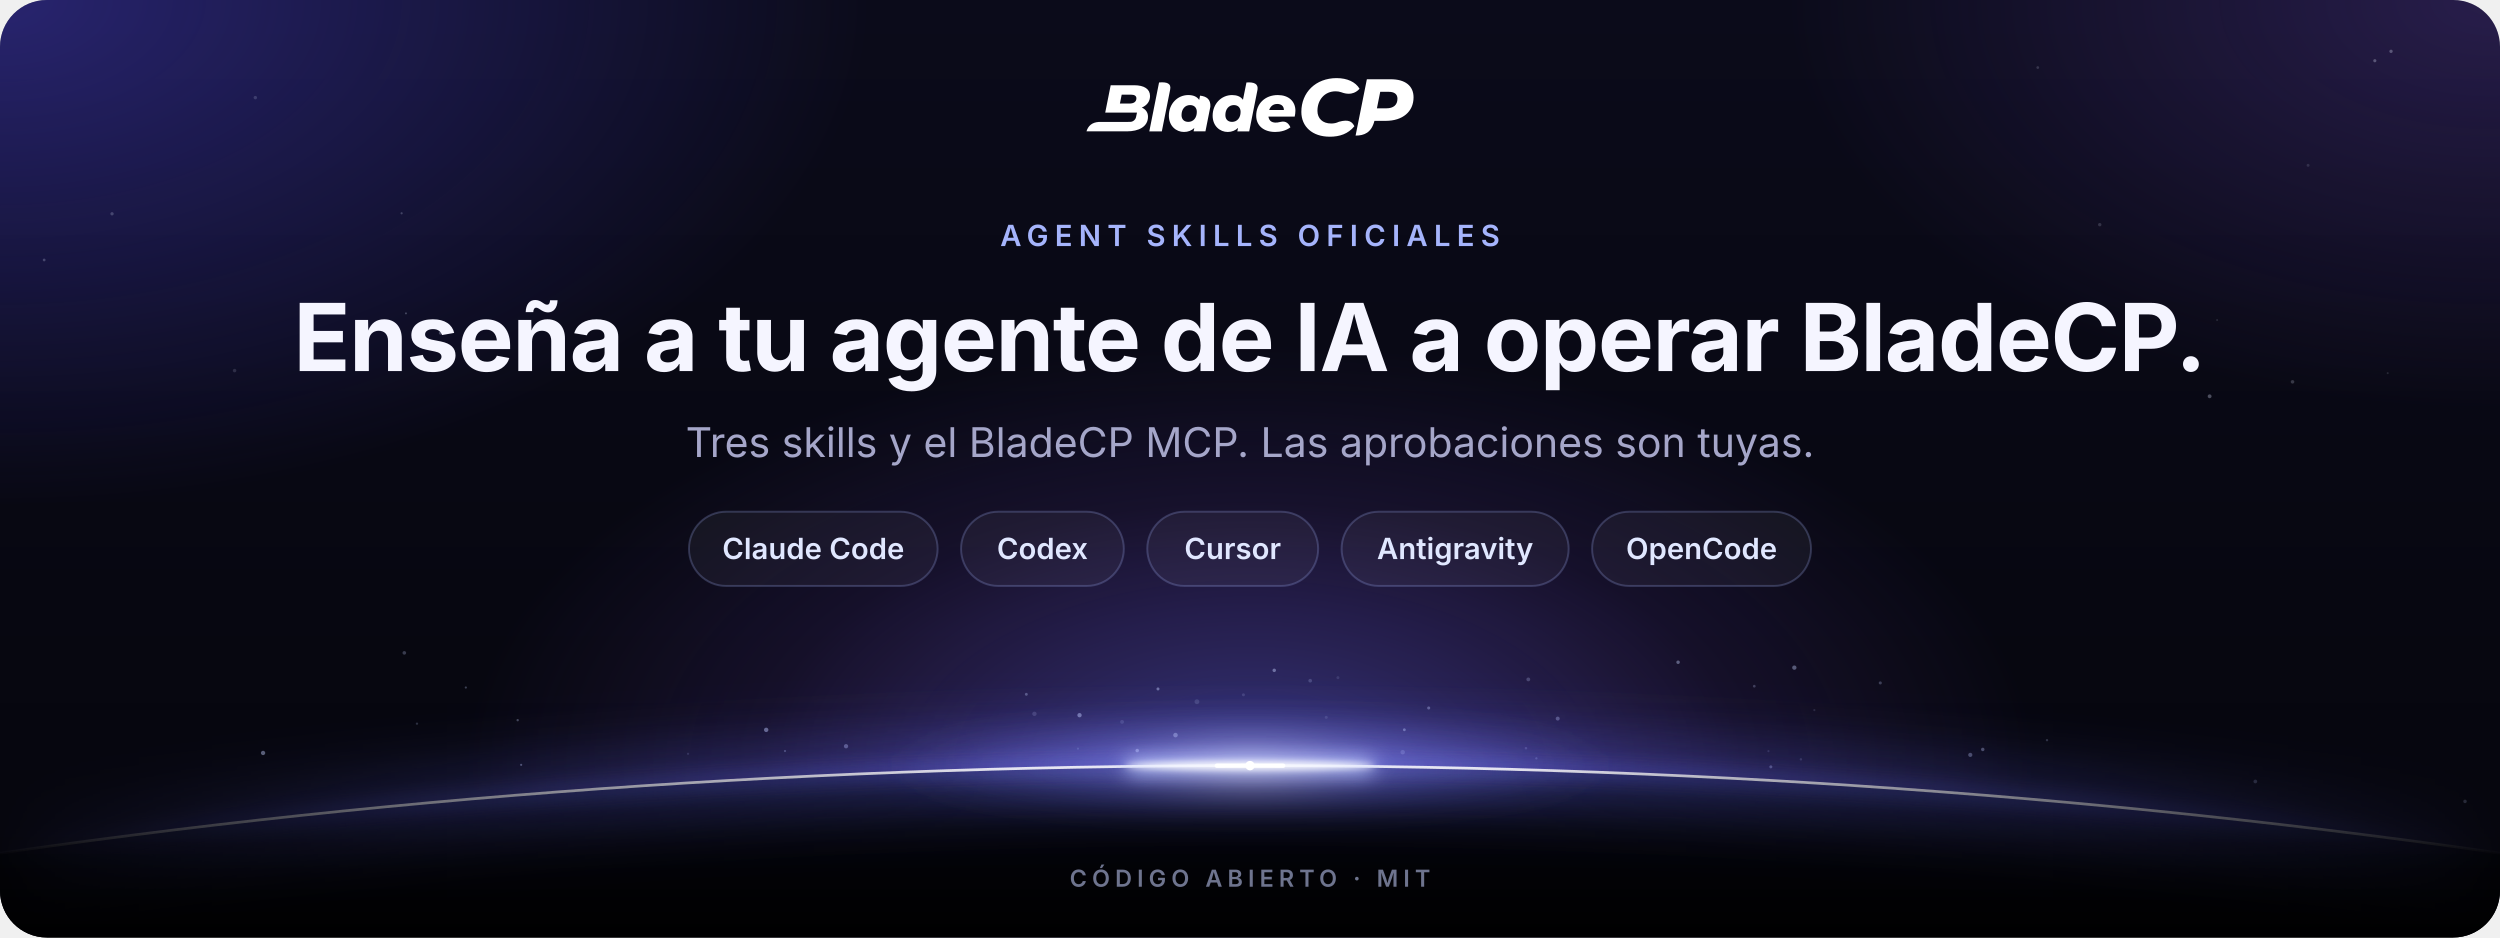
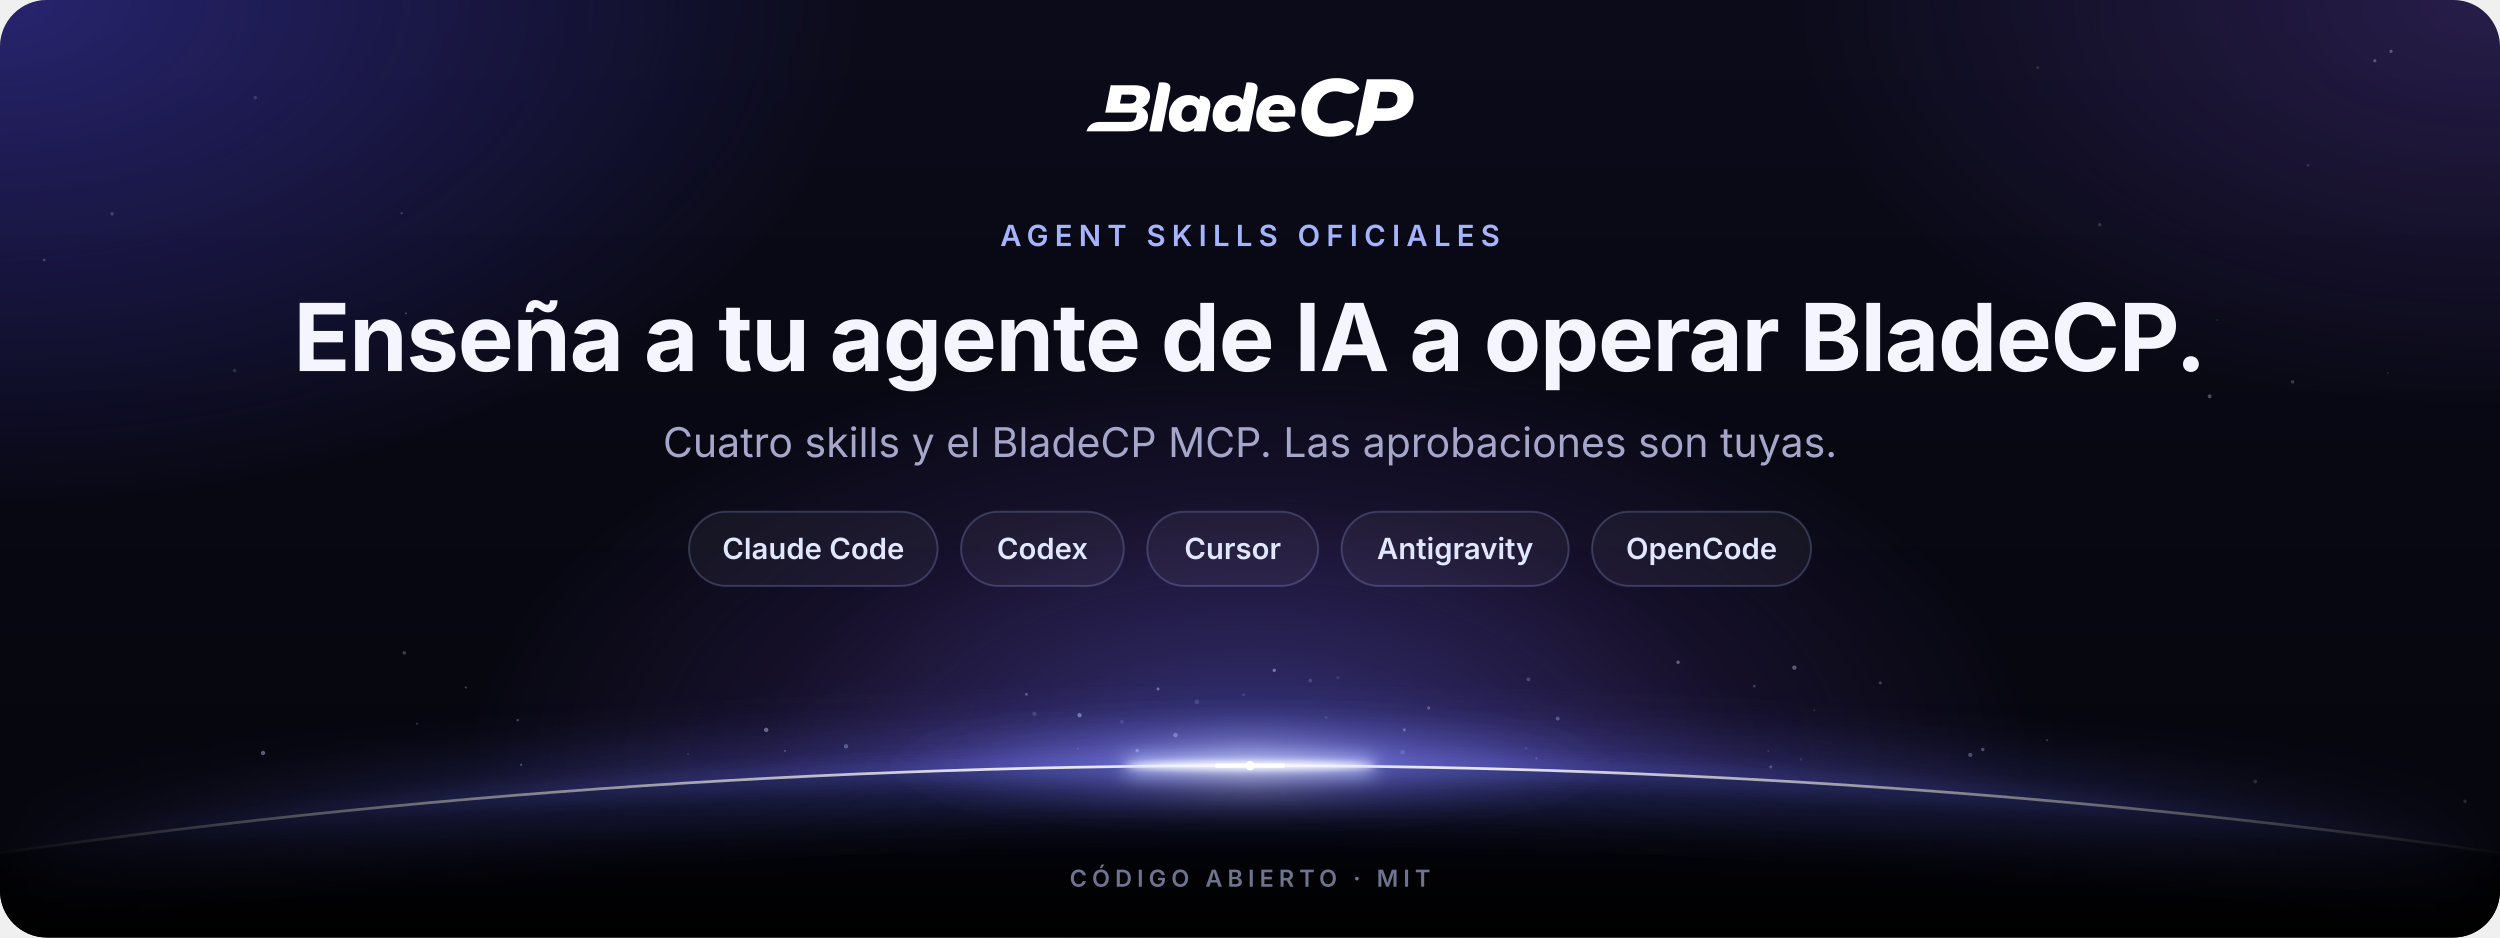
<svg xmlns="http://www.w3.org/2000/svg" width="1280" height="480" viewBox="0 0 1280 480" role="img" aria-labelledby="title desc">
  <style>.sweep-core{animation:bcp-core 12s cubic-bezier(.45,0,.55,1) -6s infinite alternate}.sweep-glow{animation:bcp-glow 12s cubic-bezier(.45,0,.55,1) -6s infinite alternate}.atmo{animation:bcp-atmo 9s ease-in-out infinite}@keyframes bcp-core{from{stroke-dashoffset:-236.01px}to{stroke-dashoffset:-1135.59px}}@keyframes bcp-glow{from{stroke-dashoffset:-193.01px}to{stroke-dashoffset:-1092.59px}}@keyframes bcp-atmo{50%{opacity:.78}}@media (prefers-reduced-motion:reduce){.sweep-core,.sweep-glow,.atmo{animation:none}}</style>
  <defs>
    <linearGradient id="sky" x1="0" y1="0" x2="0" y2="1">
      <stop offset="0" stop-color="#0b0b1a" />
      <stop offset="1" stop-color="#05050c" />
    </linearGradient>
    <radialGradient id="glowA" cx="0" cy="0" r="1" gradientUnits="userSpaceOnUse" gradientTransform="translate(0 0) scale(620 360)">
      <stop offset="0" stop-color="#4f46e5" stop-opacity=".42" />
      <stop offset=".72" stop-color="#4f46e5" stop-opacity="0" />
    </radialGradient>
    <radialGradient id="glowB" cx="0" cy="0" r="1" gradientUnits="userSpaceOnUse" gradientTransform="translate(1280 0) scale(520 300)">
      <stop offset="0" stop-color="#8b5cf6" stop-opacity=".22" />
      <stop offset=".7" stop-color="#8b5cf6" stop-opacity="0" />
    </radialGradient>
    <radialGradient id="atmo" cx="0" cy="0" r="1" gradientUnits="userSpaceOnUse" gradientTransform="translate(640 392) scale(563.2 300)">
      <stop offset="0" stop-color="#6366f1" stop-opacity=".46" />
      <stop offset=".45" stop-color="#8b5cf6" stop-opacity=".11" />
      <stop offset=".72" stop-color="#8b5cf6" stop-opacity="0" />
    </radialGradient>
    <linearGradient id="planet" gradientUnits="userSpaceOnUse" x1="0" y1="392" x2="0" y2="482">
      <stop offset="0" stop-color="#05060f" />
      <stop offset="1" stop-color="#000" />
    </linearGradient>
    <linearGradient id="fadeG" x1="0" y1="0" x2="1" y2="0">
      <stop offset="0" stop-color="#000" />
      <stop offset=".16" stop-color="#737373" />
      <stop offset=".4" stop-color="#fff" />
      <stop offset=".6" stop-color="#fff" />
      <stop offset=".84" stop-color="#737373" />
      <stop offset="1" stop-color="#000" />
    </linearGradient>
    <mask id="fade" maskUnits="userSpaceOnUse" x="0" y="0" width="1280" height="480">
      <rect width="1280" height="480" fill="url(#fadeG)" />
    </mask>
    <radialGradient id="sun">
      <stop offset="0" stop-color="#fff" stop-opacity=".8" />
      <stop offset=".3" stop-color="#6366f1" stop-opacity=".45" />
      <stop offset=".7" stop-color="#6366f1" stop-opacity="0" />
    </radialGradient>
    <filter id="b16" filterUnits="userSpaceOnUse" x="-100" y="0" width="1480" height="480">
      <feGaussianBlur stdDeviation="16" />
    </filter>
    <filter id="b10" filterUnits="userSpaceOnUse" x="-100" y="0" width="1480" height="480">
      <feGaussianBlur stdDeviation="10" />
    </filter>
    <filter id="b5" filterUnits="userSpaceOnUse" x="-100" y="0" width="1480" height="480">
      <feGaussianBlur stdDeviation="5" />
    </filter>
    <filter id="b2" filterUnits="userSpaceOnUse" x="-100" y="0" width="1480" height="480">
      <feGaussianBlur stdDeviation="1.6" />
    </filter>
    <clipPath id="frame">
      <rect width="1280" height="480" rx="24" />
    </clipPath>
  </defs>
  <g clip-path="url(#frame)">
    <rect width="1280" height="480" fill="url(#sky)" />
    <rect width="1280" height="480" fill="url(#glowA)" />
    <rect width="1280" height="480" fill="url(#glowB)" />
    <rect class="atmo" width="1280" height="480" fill="url(#atmo)" />
    <g>
      <circle cx="574.49" cy="369.6" r="0.99" fill="#c7d2fe" fill-opacity="0.15" />
      <circle cx="401.92" cy="384.52" r="0.54" fill="#c7d2fe" fill-opacity="0.3" />
      <circle cx="905.44" cy="384.58" r="0.55" fill="#c7d2fe" fill-opacity="0.15" />
      <circle cx="213.49" cy="370.52" r="0.59" fill="#c7d2fe" fill-opacity="0.2" />
      <circle cx="207.01" cy="334.27" r="0.93" fill="#c7d2fe" fill-opacity="0.26" />
      <circle cx="718.19" cy="385.13" r="1.14" fill="#c7d2fe" fill-opacity="0.22" />
      <circle cx="719.03" cy="373.64" r="0.73" fill="#c7d2fe" fill-opacity="0.41" />
      <circle cx="782.49" cy="347.86" r="0.98" fill="#c7d2fe" fill-opacity="0.25" />
      <circle cx="551.92" cy="383.3" r="0.54" fill="#c7d2fe" fill-opacity="0.19" />
      <circle cx="525.48" cy="355.49" r="0.74" fill="#c7d2fe" fill-opacity="0.33" />
      <circle cx="433.17" cy="382.07" r="1.1" fill="#c7d2fe" fill-opacity="0.37" />
      <circle cx="652.41" cy="343.21" r="0.89" fill="#c7d2fe" fill-opacity="0.44" />
      <circle cx="612.83" cy="359.28" r="1.24" fill="#c7d2fe" fill-opacity="0.16" />
      <circle cx="265.05" cy="368.72" r="0.61" fill="#c7d2fe" fill-opacity="0.3" />
      <circle cx="1008.79" cy="386.5" r="1.07" fill="#c7d2fe" fill-opacity="0.33" />
      <circle cx="797.55" cy="367.92" r="1.02" fill="#c7d2fe" fill-opacity="0.33" />
      <circle cx="392.29" cy="373.69" r="1.13" fill="#c7d2fe" fill-opacity="0.46" />
      <circle cx="266.83" cy="391.6" r="0.55" fill="#c7d2fe" fill-opacity="0.37" />
      <circle cx="731.49" cy="362.49" r="0.79" fill="#c7d2fe" fill-opacity="0.36" />
      <circle cx="922.06" cy="388.79" r="0.63" fill="#c7d2fe" fill-opacity="0.16" />
      <circle cx="1048.07" cy="378.96" r="0.6" fill="#c7d2fe" fill-opacity="0.21" />
      <circle cx="238.51" cy="352.01" r="0.56" fill="#c7d2fe" fill-opacity="0.28" />
      <circle cx="134.69" cy="385.51" r="1.11" fill="#c7d2fe" fill-opacity="0.43" />
      <circle cx="592.89" cy="352.74" r="0.77" fill="#c7d2fe" fill-opacity="0.44" />
      <circle cx="781.3" cy="383.07" r="0.63" fill="#c7d2fe" fill-opacity="0.2" />
      <circle cx="670.82" cy="348.52" r="0.94" fill="#c7d2fe" fill-opacity="0.21" />
      <circle cx="906.67" cy="392.63" r="0.78" fill="#c7d2fe" fill-opacity="0.32" />
      <circle cx="1015.17" cy="383.71" r="0.89" fill="#c7d2fe" fill-opacity="0.34" />
      <circle cx="601.85" cy="376.37" r="1.17" fill="#c7d2fe" fill-opacity="0.4" />
      <circle cx="962.71" cy="349.66" r="0.79" fill="#c7d2fe" fill-opacity="0.26" />
      <circle cx="928.94" cy="363.56" r="0.55" fill="#c7d2fe" fill-opacity="0.14" />
      <circle cx="679.04" cy="367.28" r="0.76" fill="#c7d2fe" fill-opacity="0.14" />
      <circle cx="786.62" cy="388.26" r="0.58" fill="#c7d2fe" fill-opacity="0.25" />
      <circle cx="1154.72" cy="400.12" r="0.96" fill="#c7d2fe" fill-opacity="0.17" />
      <circle cx="636.64" cy="355.74" r="0.77" fill="#c7d2fe" fill-opacity="0.16" />
      <circle cx="352.28" cy="385.95" r="0.56" fill="#c7d2fe" fill-opacity="0.16" />
      <circle cx="529.63" cy="365.48" r="1.12" fill="#c7d2fe" fill-opacity="0.18" />
      <circle cx="1262.09" cy="410.32" r="0.9" fill="#c7d2fe" fill-opacity="0.17" />
      <circle cx="582.25" cy="384.29" r="0.9" fill="#c7d2fe" fill-opacity="0.47" />
      <circle cx="898.19" cy="351.34" r="0.7" fill="#c7d2fe" fill-opacity="0.25" />
      <circle cx="859.18" cy="339.07" r="0.9" fill="#c7d2fe" fill-opacity="0.4" />
      <circle cx="552.72" cy="366.18" r="1.11" fill="#c7d2fe" fill-opacity="0.47" />
      <circle cx="918.7" cy="341.83" r="1.11" fill="#c7d2fe" fill-opacity="0.39" />
      <circle cx="685.02" cy="346.97" r="0.77" fill="#c7d2fe" fill-opacity="0.13" />
      <circle cx="205.63" cy="109.2" r="0.56" fill="#e0e7ff" fill-opacity="0.23" />
      <circle cx="1131.33" cy="202.9" r="0.99" fill="#e0e7ff" fill-opacity="0.31" />
      <circle cx="1043.33" cy="34.59" r="0.71" fill="#e0e7ff" fill-opacity="0.17" />
      <circle cx="1173.78" cy="195.5" r="0.91" fill="#e0e7ff" fill-opacity="0.21" />
      <circle cx="1215.91" cy="31.09" r="0.81" fill="#e0e7ff" fill-opacity="0.3" />
      <circle cx="130.73" cy="49.99" r="0.88" fill="#e0e7ff" fill-opacity="0.17" />
      <circle cx="1135.16" cy="163.86" r="0.5" fill="#e0e7ff" fill-opacity="0.13" />
      <circle cx="22.61" cy="133.11" r="0.71" fill="#e0e7ff" fill-opacity="0.24" />
      <circle cx="1181.74" cy="84.64" r="0.75" fill="#e0e7ff" fill-opacity="0.13" />
      <circle cx="207.85" cy="160.44" r="0.51" fill="#e0e7ff" fill-opacity="0.26" />
      <circle cx="120.11" cy="189.74" r="0.9" fill="#e0e7ff" fill-opacity="0.15" />
      <circle cx="1075.07" cy="115.03" r="0.87" fill="#e0e7ff" fill-opacity="0.17" />
      <circle cx="1224.21" cy="26.28" r="0.86" fill="#e0e7ff" fill-opacity="0.3" />
      <circle cx="1222.51" cy="191.04" r="0.52" fill="#e0e7ff" fill-opacity="0.13" />
      <circle cx="225.47" cy="170.54" r="0.78" fill="#e0e7ff" fill-opacity="0.27" />
      <circle cx="57.36" cy="109.46" r="0.85" fill="#e0e7ff" fill-opacity="0.22" />
    </g>
    <path d="M0 436.8A1920 783.36 0 0 1 1280 436.8L1280 480L0 480Z" fill="url(#planet)" />
    <g mask="url(#fade)" fill="none" stroke-linecap="round">
      <path d="M-60 445.92A1920 783.36 0 0 1 1340 445.92" stroke="#6366f1" stroke-opacity=".5" stroke-width="26" filter="url(#b16)" />
      <path d="M-60 445.92A1920 783.36 0 0 1 1340 445.92" stroke="#6366f1" stroke-opacity=".85" stroke-width="3" filter="url(#b5)" />
      <path d="M-60 445.92A1920 783.36 0 0 1 1340 445.92" stroke="#fff" stroke-opacity=".85" stroke-width="1.4" />
      <path class="sweep-glow" d="M-60 445.92A1920 783.36 0 0 1 1340 445.92" stroke="#a5b4fc" stroke-width="7" stroke-dasharray="120 2811.19" stroke-dashoffset="-642.8" filter="url(#b5)" />
      <path class="sweep-core" d="M-60 445.92A1920 783.36 0 0 1 1340 445.92" stroke="#fff" stroke-width="2.2" stroke-dasharray="34 2811.19" stroke-dashoffset="-685.8" />
    </g>
    <ellipse cx="640" cy="392" rx="270" ry="32" fill="url(#sun)" filter="url(#b10)" style="mix-blend-mode:screen" />
    <ellipse cx="640" cy="392" rx="64" ry="2.4" fill="#fff" fill-opacity=".9" filter="url(#b2)" />
    <circle cx="640" cy="392" r="2.4" fill="#fff" />
  </g>
  <g font-family="-apple-system, BlinkMacSystemFont, 'Segoe UI', Inter, Helvetica, Arial, sans-serif">
    <g transform="translate(556.27 40) scale(0.47222)" fill="#ffffff">
      <path d="M59.99 31.93c5.43-2.29 8.93-6.5 8.93-12.5 0-7.5-6.07-11.72-17.36-11.72h-25.3l-5.92 29.65h34.45l-1.08 5.02c-.59 2.76-3.34 5.02-6.1 5.02H46.4a15.36 15.36 0 0 1-1.84.1H13.35C5.99 47.99 1.86 51.71 0 57.72h43.77c12.86 0 22.94-5 22.94-15.86 0-4.64-2.43-8.07-6.72-9.93h0zm-11.79-14c3.72 0 5.93 1.22 5.93 3.93 0 3.72-2.72 5.72-7.72 5.72H36.26l1.93-9.65H48.2zm19.93 39.8h13.58l8.99-45.08c1.56-6.96-3.63-8.68-11.99-7.94L68.13 57.73zM123.15 19l-.93 4.64c-2.43-3.72-6.65-5.29-11.86-5.29-11.58 0-21.01 9.5-21.01 22.37 0 11.29 8 17.65 16.36 17.65 4.5 0 8.22-1.5 11.22-4.29l-.79 3.64H129l5.34-26.79c.47-8.04-4.16-11.15-11.2-11.94h.01zm-12.72 28.44c-4.64 0-7.36-2.86-7.36-7.36 0-6.5 3.86-10.86 9.22-10.86 4.64 0 7.36 2.93 7.36 7.43 0 6.43-3.79 10.79-9.22 10.79zm63.03-42.73l-3.79 18.79c-2.43-3.57-6.65-5.14-11.79-5.14-11.58 0-21.08 9.5-21.08 22.37 0 11.29 8 17.65 16.36 17.65 4.5 0 8.29-1.64 11.22-4.43l-.79 3.79h12.86l8.99-45.08c1.05-6.36-3.54-8.57-11.99-7.94h0zm-15.58 42.73c-4.64 0-7.29-2.86-7.29-7.36 0-6.5 3.79-10.86 9.22-10.86 4.64 0 7.29 2.93 7.29 7.43 0 6.43-3.79 10.79-9.22 10.79zm68.67-12.08c0-10.15-7.29-17.01-19.08-17.01-13.93 0-23.44 9.5-23.44 22.37 0 10.79 8.15 17.65 20.58 17.65 5.86 0 11.65-1.43 16.51-5-1.49-3.61-4.62-7.53-10.81-5.88-9.28 2.46-12.49-1.48-12.99-5.76h28.44c.43-1.93.79-4.07.79-6.36h0zM206.83 28c4.36 0 7.29 2.43 7.22 6.57h-15.93c1.29-3.86 4.14-6.57 8.72-6.57h0z" />
      <path d="M263.7 63.53c10.91 0 19.9-3.06 26.79-11.35-2.46-4.91-6.02-7.84-16.8-4.85-.02 0-.04.02-.06.03-2.6 1.3-5.38 1.85-8.27 1.85-9.34 0-14.92-5.5-14.92-13.7 0-12.04 7.85-21.21 19.72-21.21 2.23 0 4.3.34 6.17 1.04.01 0 .02 0 .03.01 11.94 4.52 17.95-1.84 19.72-3.85-4.36-7.42-13.53-11.52-24.79-11.52-22.69 0-38.31 15.45-38.31 36.65 0 15.97 11.96 26.88 30.72 26.88h0v.02zm66.15-62.31h-25.83L291.8 62.31c9.35 0 17.19-3.15 20.42-15.97h12.22c18.42 0 30.2-10.04 30.2-25.48 0-12.39-8.91-19.64-24.79-19.64h0zm-4.62 31.51h-10.3l3.58-17.89h9.08c6.02 0 9.6 2.36 9.6 7.51 0 6.72-4.37 10.39-11.96 10.39h0z" />
    </g>
    <text x="640" y="126" font-size="15" font-weight="600" fill="#a5b4fc" text-anchor="middle" letter-spacing="3.2">AGENT SKILLS OFICIALES</text>
    <text x="640" y="190" font-size="48" font-weight="700" fill="#f5f5ff" text-anchor="middle" letter-spacing="-0.6">Enseña a tu agente de IA a operar BladeCP.</text>
-     <text x="640" y="234" font-size="21" fill="#a5a6c9" text-anchor="middle">Tres skills y el BladeCP MCP. Las aprobaciones son tuyas.</text>
+     <text x="640" y="234" font-size="21" fill="#a5a6c9" text-anchor="middle">Cuatro skills y el BladeCP MCP. Las aprobaciones son tuyas.</text>
    <rect x="352.76" y="262" width="127.3" height="38" rx="19" fill="#fff" fill-opacity=".045" stroke="#a5b4fc" stroke-opacity=".24" />
    <text x="416.41" y="286.25" font-size="15" font-weight="600" fill="#e0e7ff" text-anchor="middle">Claude Code</text>
    <rect x="492.06" y="262" width="83.34" height="38" rx="19" fill="#fff" fill-opacity=".045" stroke="#a5b4fc" stroke-opacity=".24" />
    <text x="533.73" y="286.25" font-size="15" font-weight="600" fill="#e0e7ff" text-anchor="middle">Codex</text>
    <rect x="587.4" y="262" width="87.5" height="38" rx="19" fill="#fff" fill-opacity=".045" stroke="#a5b4fc" stroke-opacity=".24" />
    <text x="631.15" y="286.25" font-size="15" font-weight="600" fill="#e0e7ff" text-anchor="middle">Cursor</text>
    <rect x="686.9" y="262" width="116.25" height="38" rx="19" fill="#fff" fill-opacity=".045" stroke="#a5b4fc" stroke-opacity=".24" />
    <text x="745.03" y="286.25" font-size="15" font-weight="600" fill="#e0e7ff" text-anchor="middle">Antigravity</text>
    <rect x="815.15" y="262" width="112.09" height="38" rx="19" fill="#fff" fill-opacity=".045" stroke="#a5b4fc" stroke-opacity=".24" />
    <text x="871.2" y="286.25" font-size="15" font-weight="600" fill="#e0e7ff" text-anchor="middle">OpenCode</text>
    <text x="640" y="454" font-size="12" font-weight="600" fill="#c7d2fe" fill-opacity="0.55" text-anchor="middle" letter-spacing="2.6">CÓDIGO ABIERTO · MIT</text>
  </g>
</svg>
